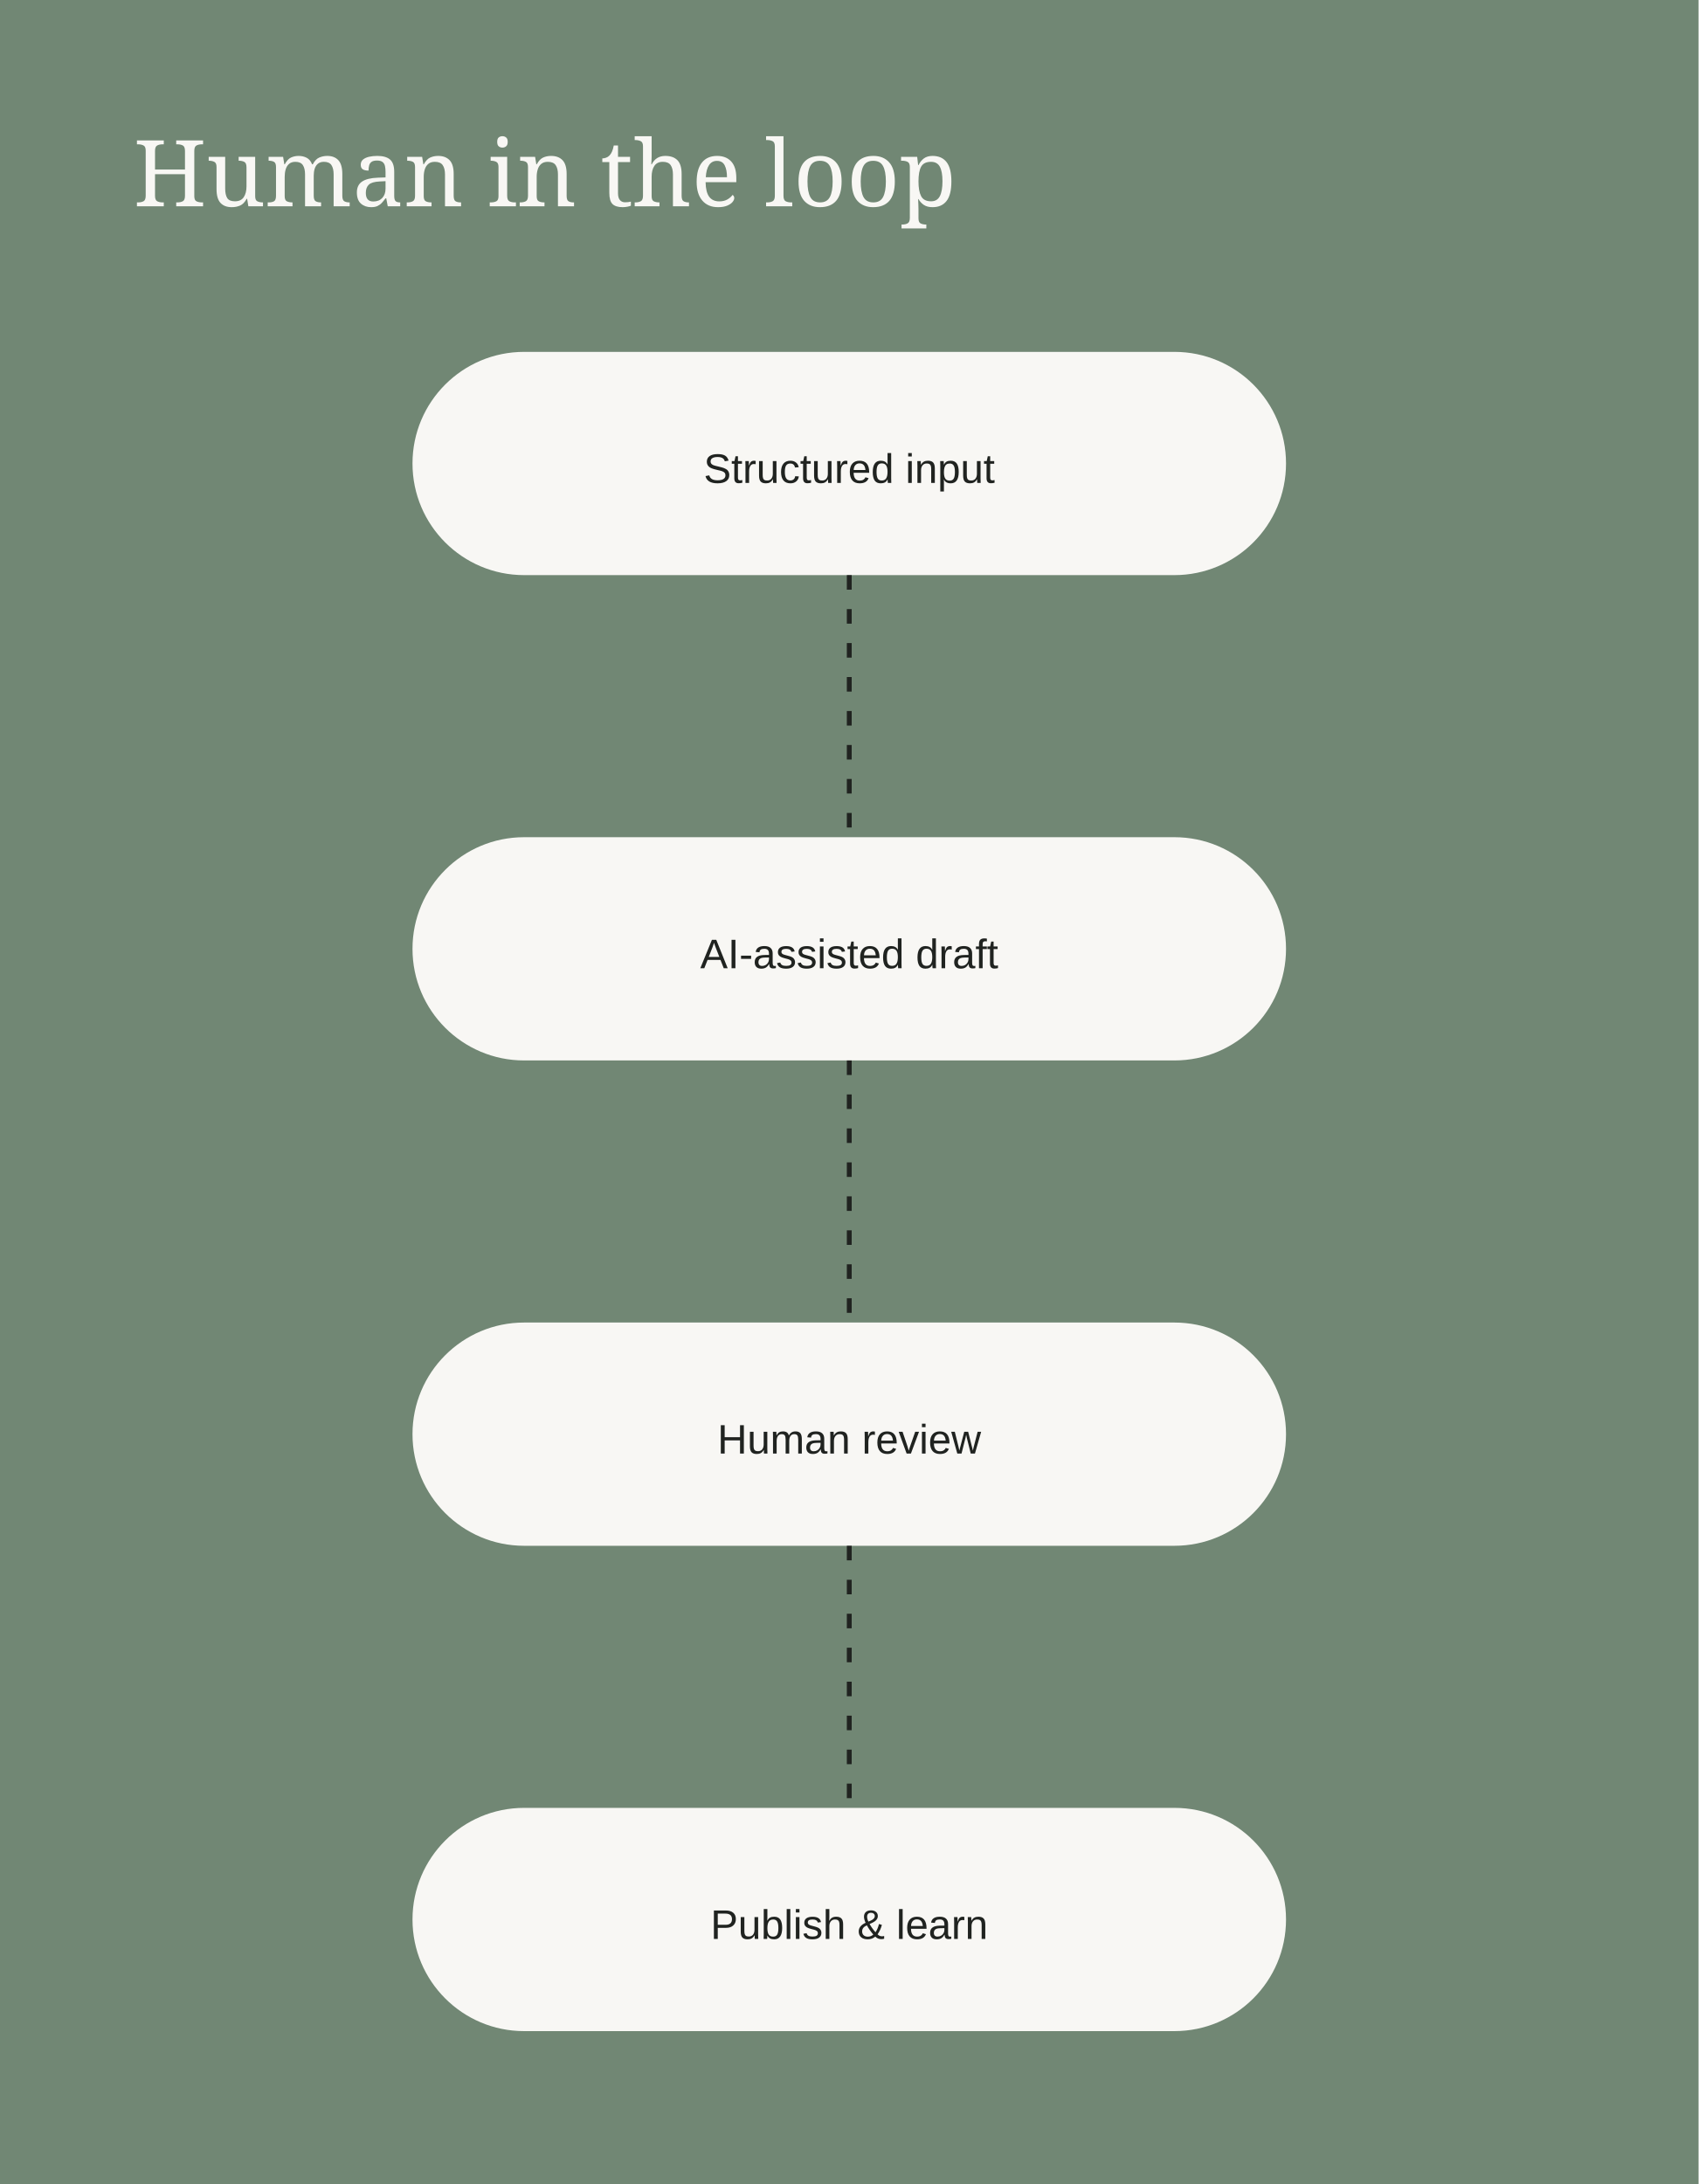
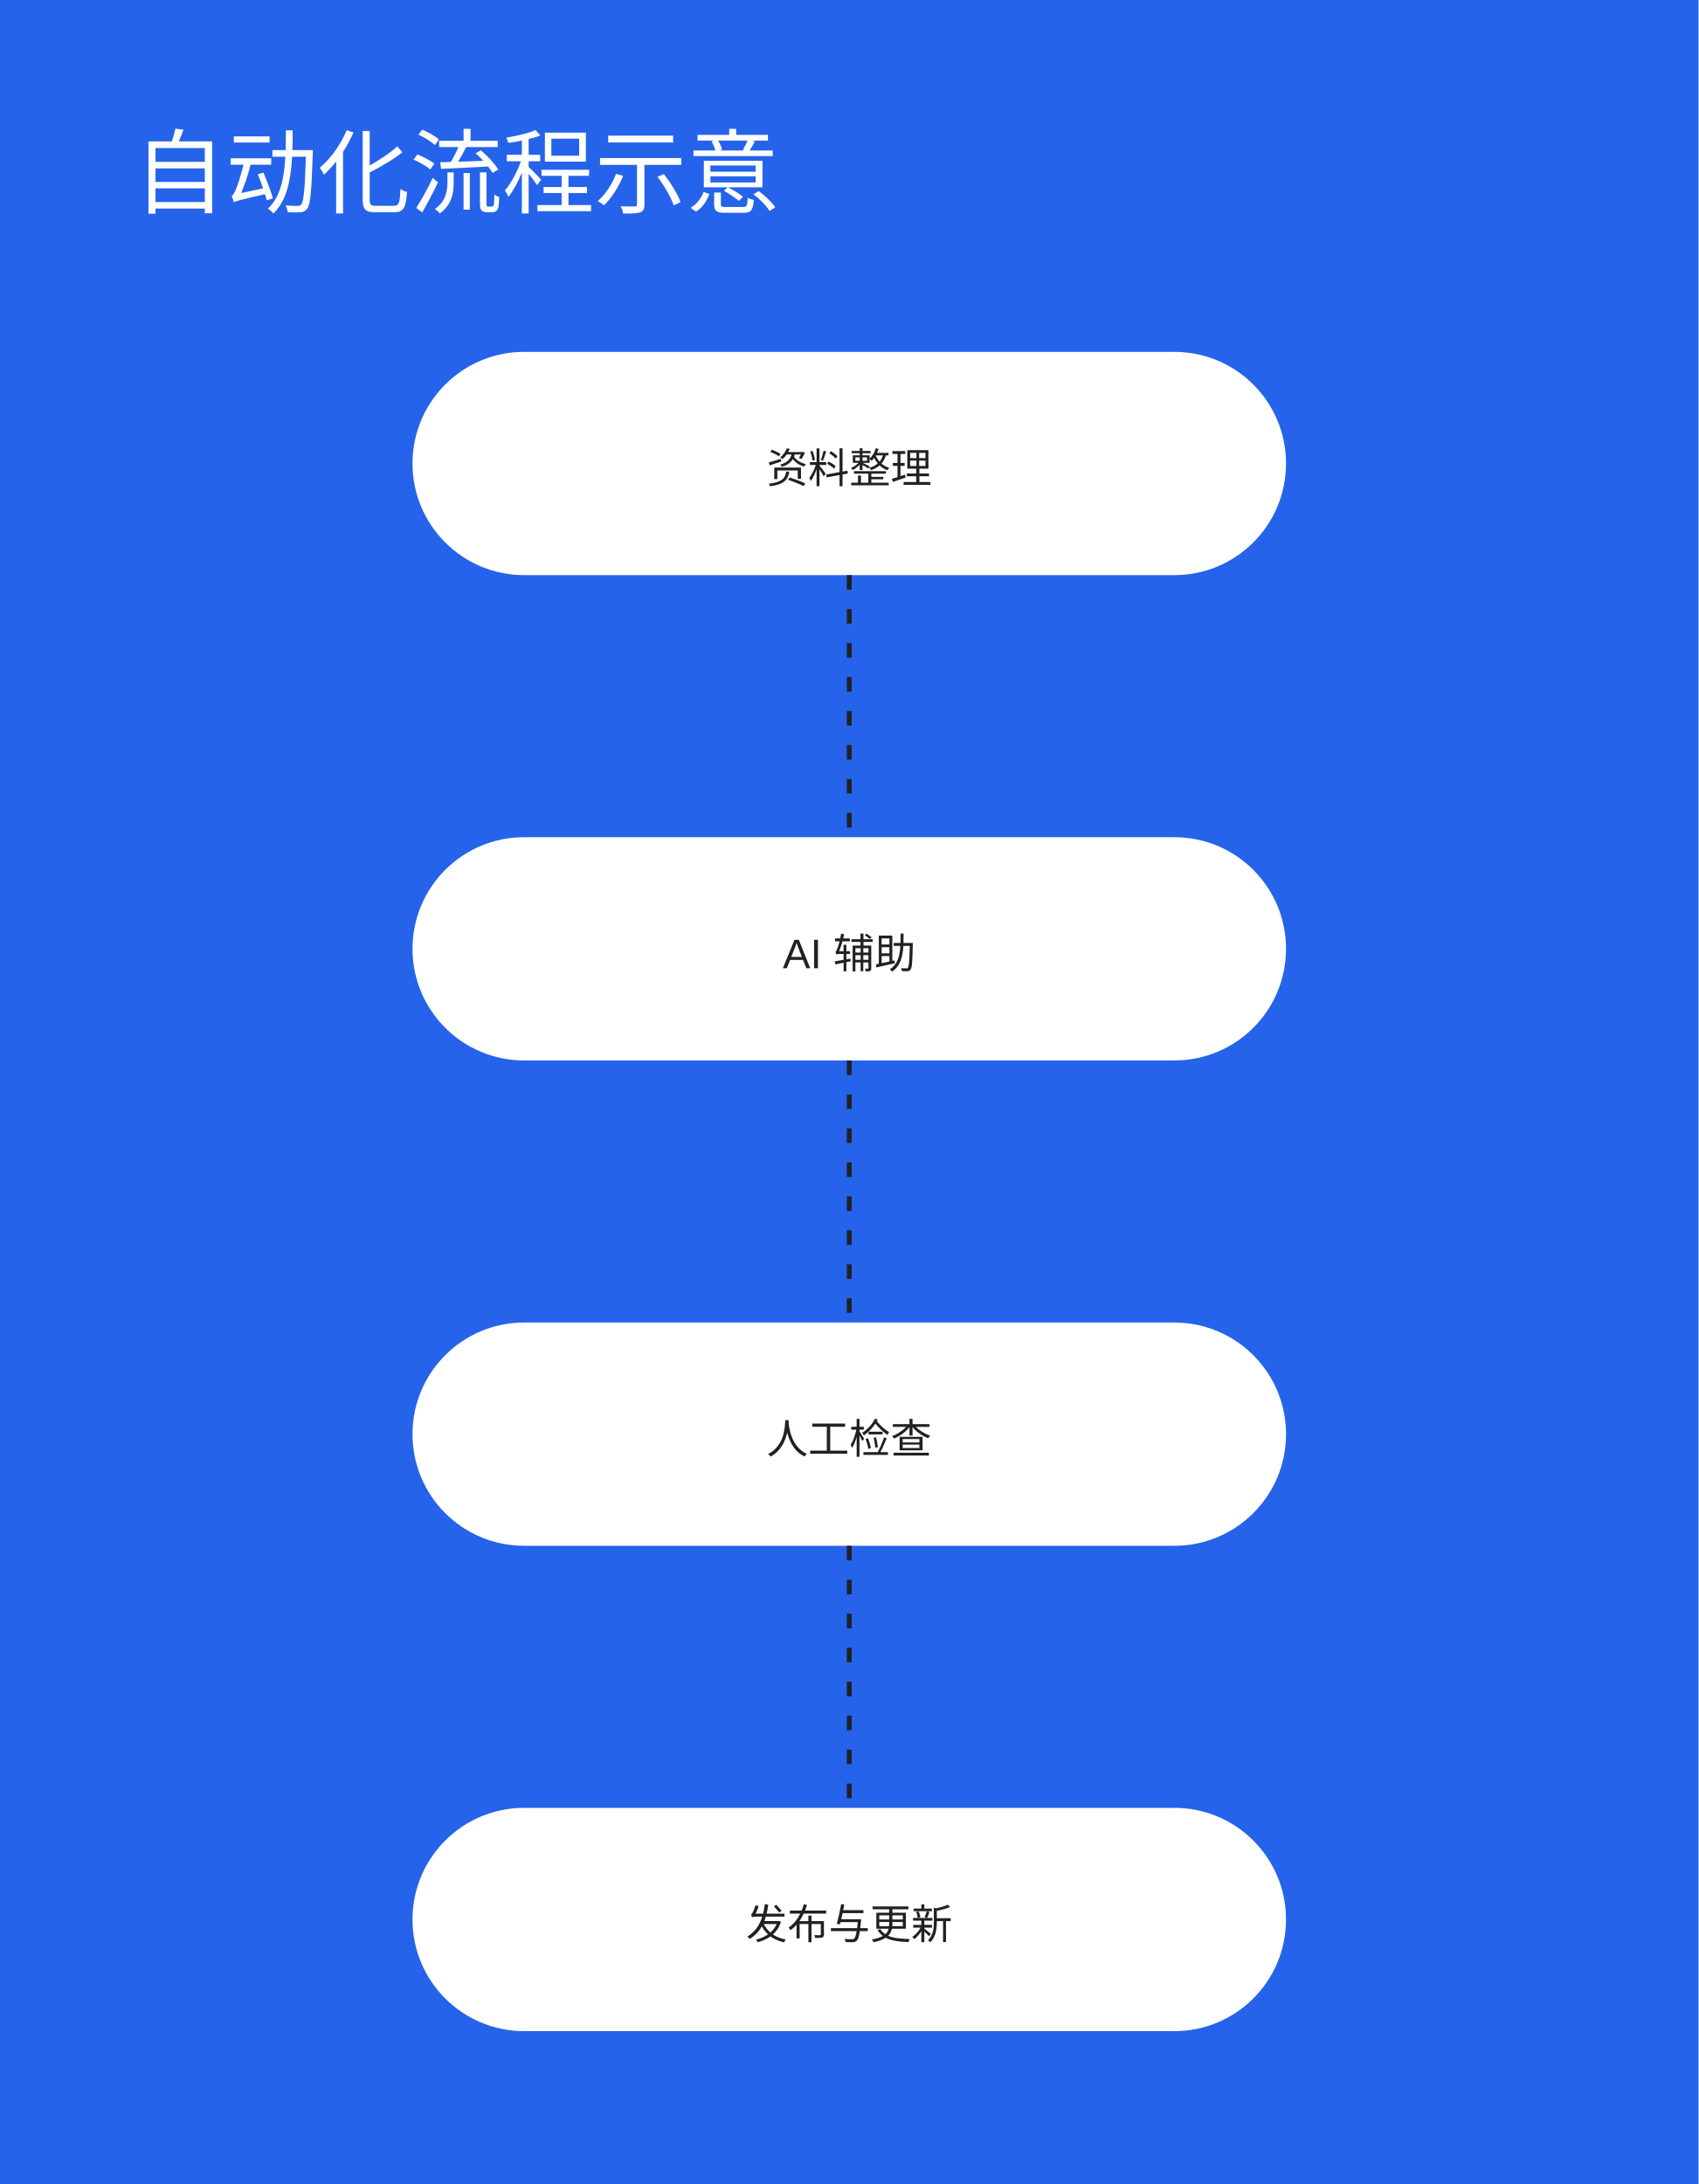
<svg xmlns="http://www.w3.org/2000/svg" width="700" height="900" viewBox="0 0 700 900">
-   <rect width="700" height="900" fill="#718774" />
-   <text x="55" y="85" fill="#F8F7F4" font-family="Georgia,serif" font-size="38">Human in the loop</text>
-   <g fill="#F8F7F4">
+   <rect width="700" height="900" fill="#2563EB" />
+   <text x="55" y="85" fill="#FFFFFF" font-family="Georgia,serif" font-size="38">自动化流程示意</text>
+   <g fill="#FFFFFF">
    <rect x="170" y="145" width="360" height="92" rx="46" />
    <rect x="170" y="345" width="360" height="92" rx="46" />
    <rect x="170" y="545" width="360" height="92" rx="46" />
    <rect x="170" y="745" width="360" height="92" rx="46" />
  </g>
-   <path d="M350 237v108M350 437v108M350 637v108" stroke="#202320" stroke-width="2" stroke-dasharray="6 8" />
-   <g fill="#202320" font-family="Arial" font-size="17" text-anchor="middle">
-     <text x="350" y="199">Structured input</text>
-     <text x="350" y="399">AI-assisted draft</text>
-     <text x="350" y="599">Human review</text>
-     <text x="350" y="799">Publish &amp; learn</text>
+   <path d="M350 237v108M350 437v108M350 637v108" stroke="#202124" stroke-width="2" stroke-dasharray="6 8" />
+   <g fill="#202124" font-family="Arial" font-size="17" text-anchor="middle">
+     <text x="350" y="199">资料整理</text>
+     <text x="350" y="399">AI 辅助</text>
+     <text x="350" y="599">人工检查</text>
+     <text x="350" y="799">发布与更新</text>
  </g>
</svg>
